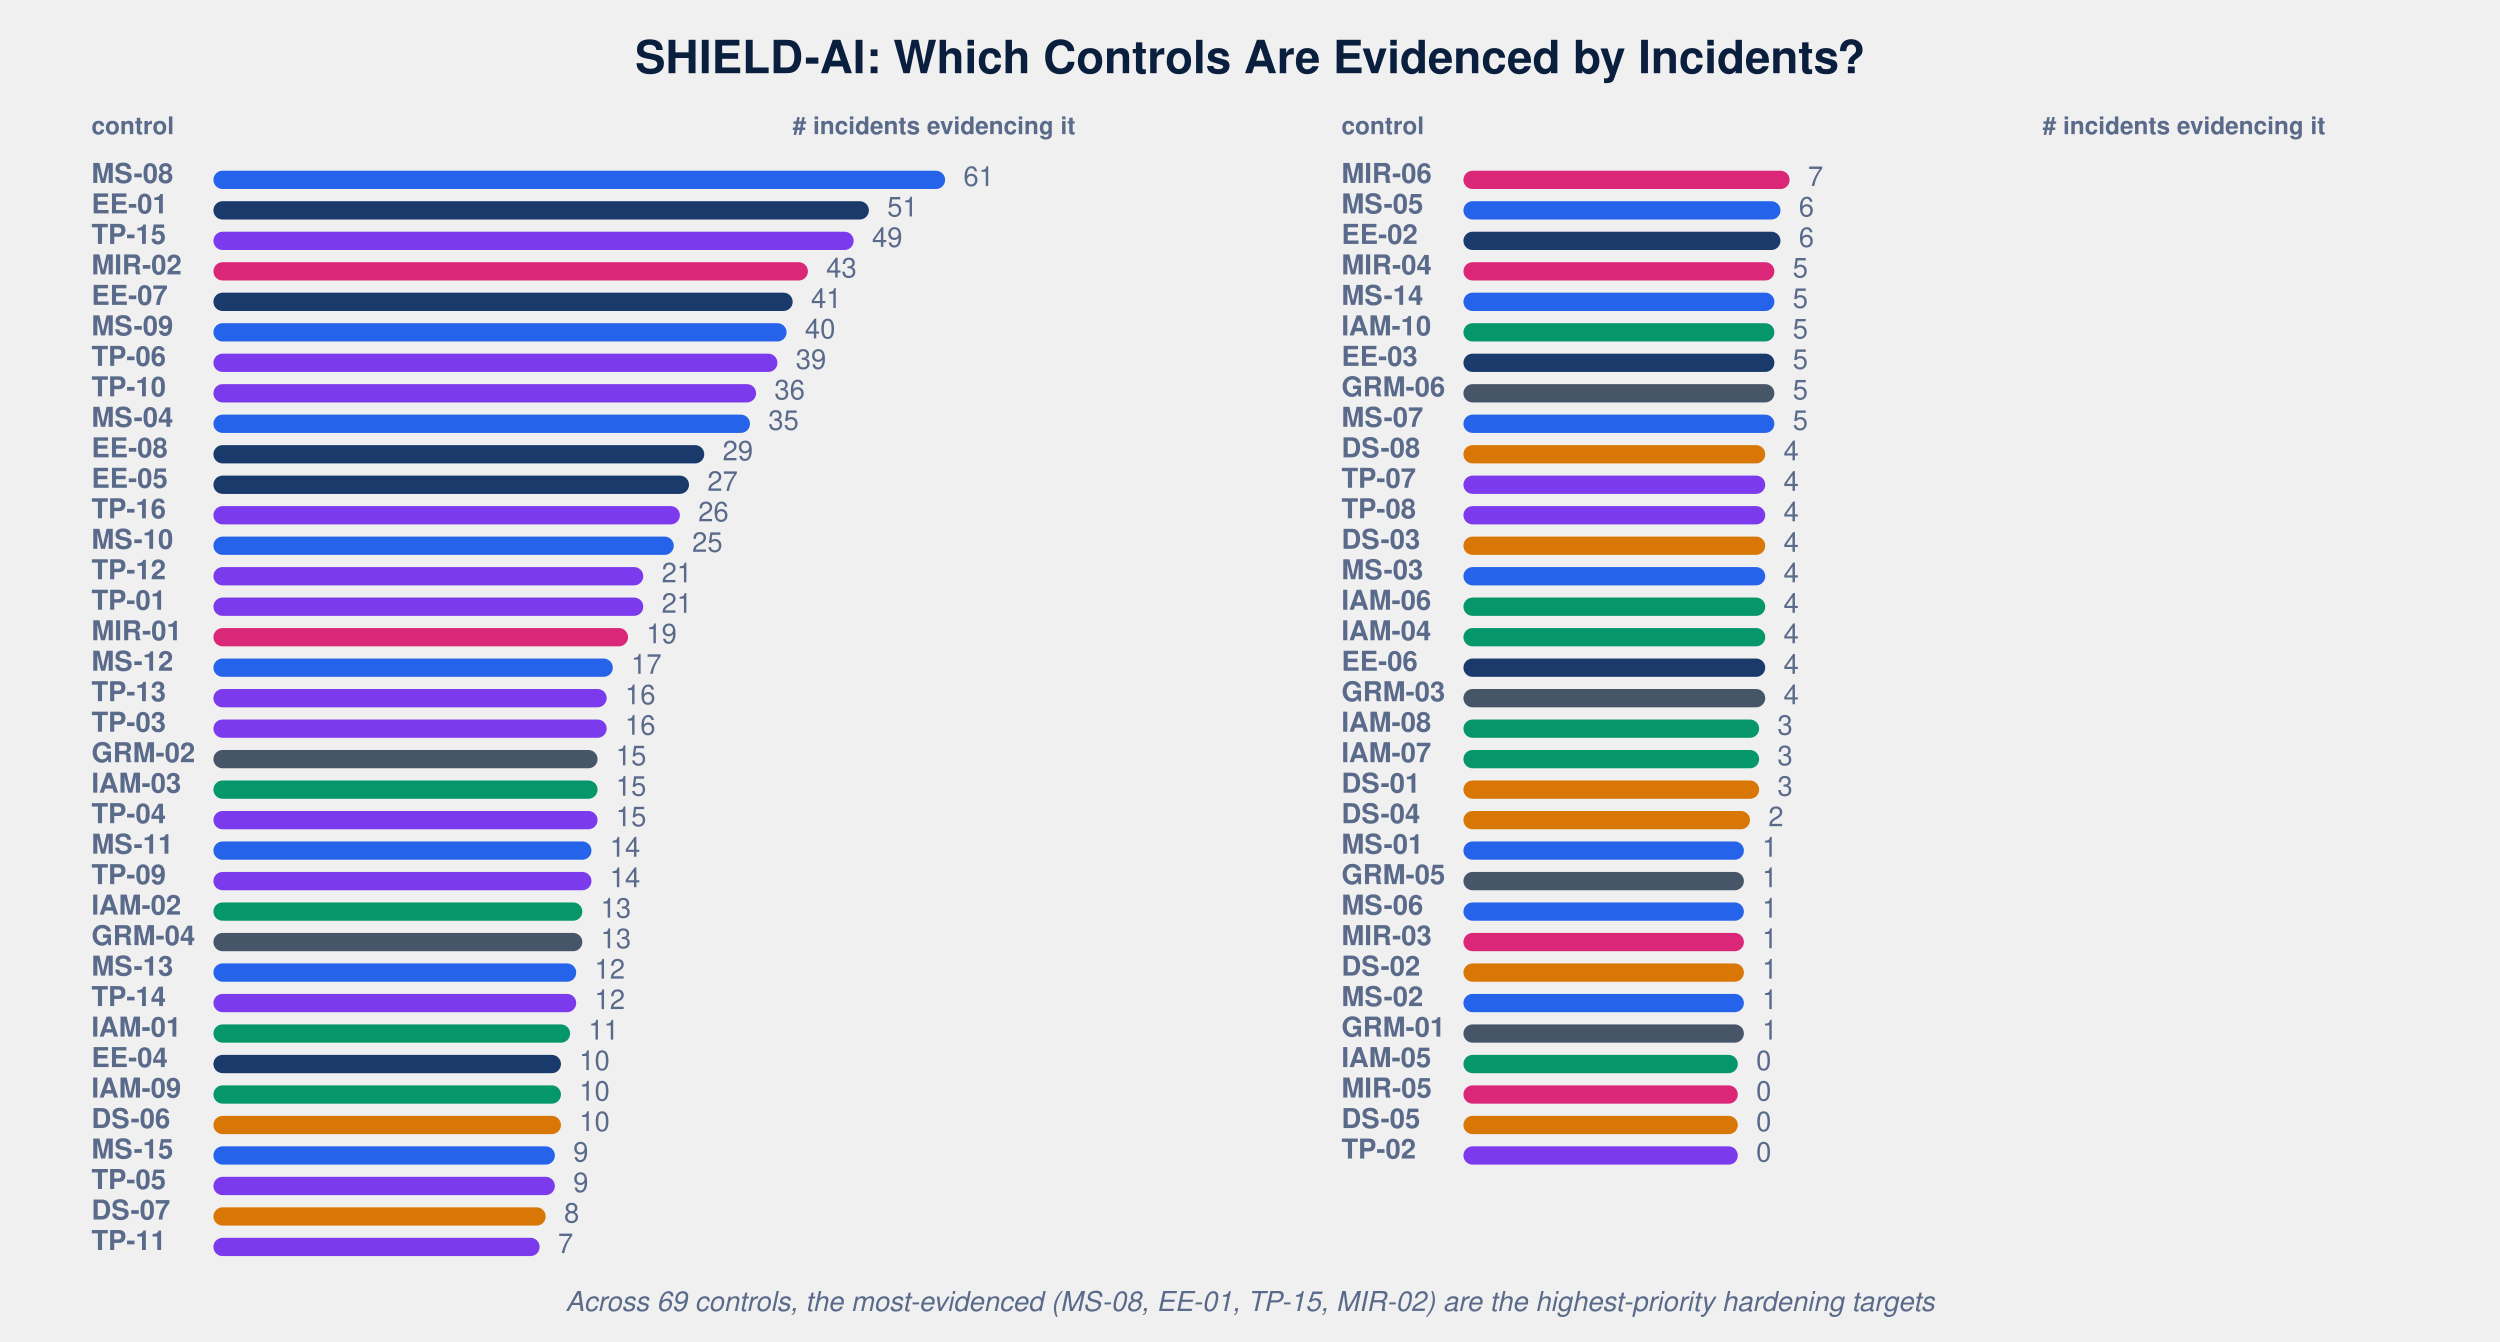
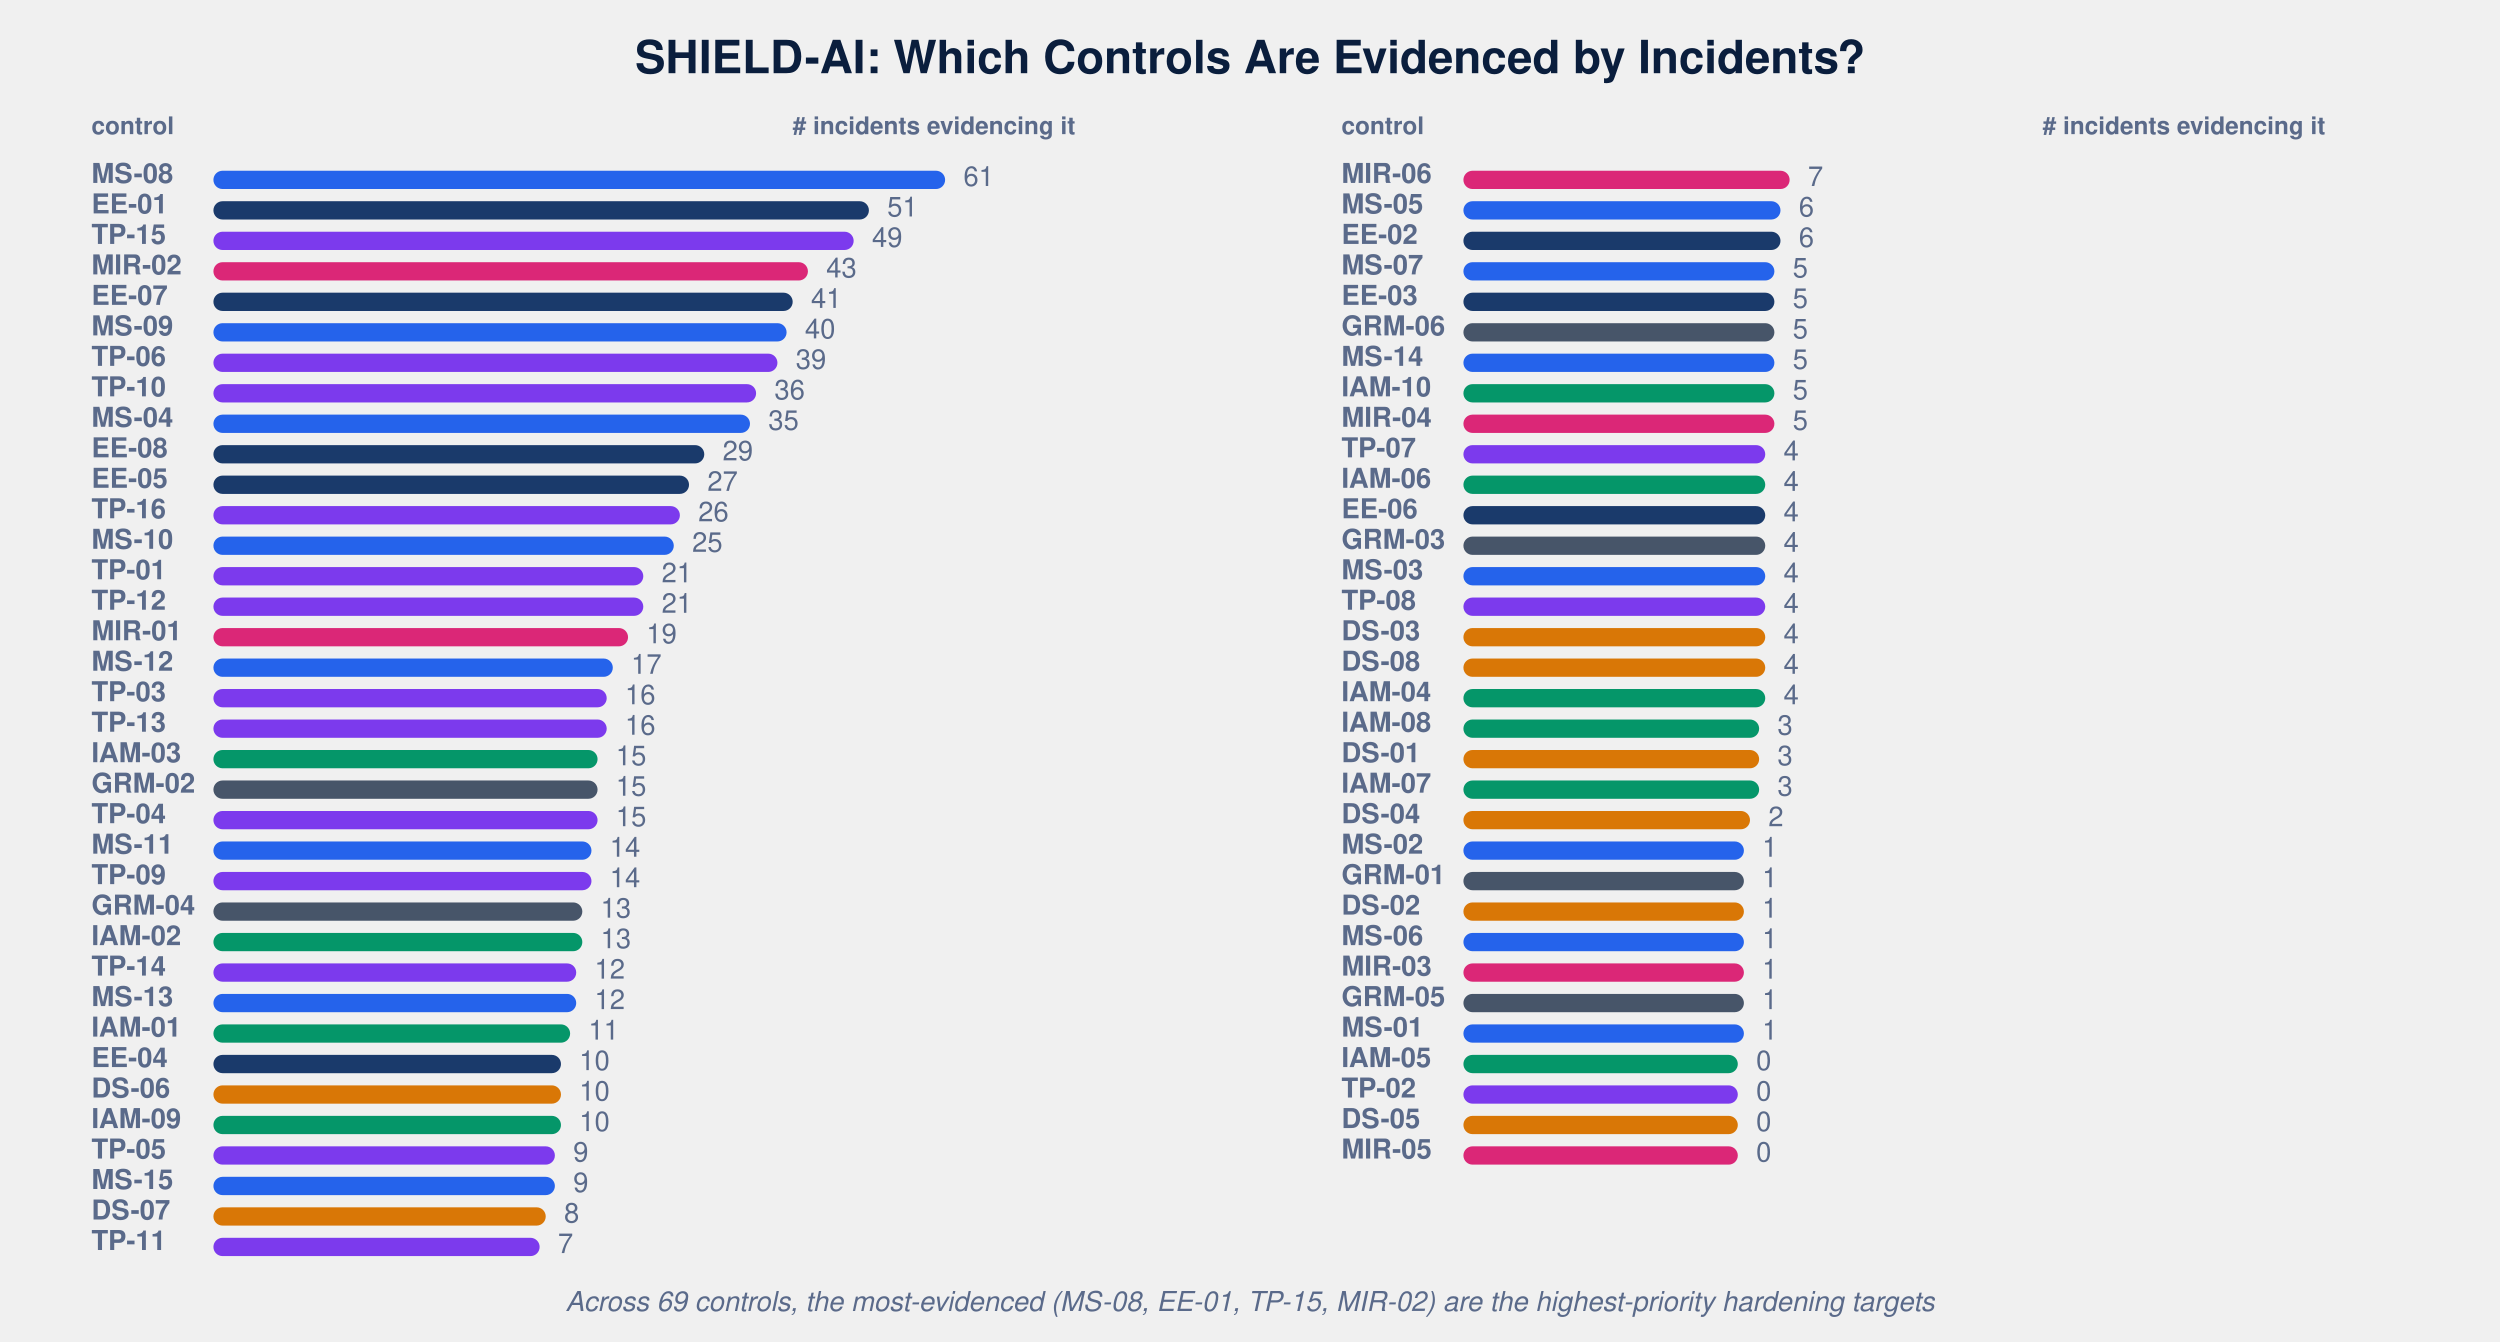
<svg xmlns="http://www.w3.org/2000/svg" viewBox="0 0 820 440" width="100%" height="100%">
  <style>
    text { font-family: 'Helvetica Neue', Helvetica, Arial, sans-serif; }
    .title { font-size: 15px; font-weight: bold; fill: #0a1e3d; }
    .label { font-size: 11px; fill: #1a1a2e; }
    .sm { font-size: 9px; fill: #5a6a8a; }
    .cap { font-size: 8px; font-weight: bold; text-transform: uppercase; fill: #5a6a8a; }
    .white { fill: #ffffff; }
  </style>
  <text x="410.0" y="24" text-anchor="middle" class="title">SHIELD-AI: Which Controls Are Evidenced by Incidents?</text>
  <text x="30" y="44" class="cap">control</text>
  <text x="260" y="44" class="cap"># incidents evidencing it</text>
  <text x="30" y="60" class="sm" font-weight="bold" fill="#2563eb">MS-08</text>
  <rect x="70" y="56" width="240" height="6" rx="3" fill="#2563eb" />
  <text x="316" y="61" class="sm">61</text>
  <text x="30" y="70" class="sm" font-weight="bold" fill="#1a3a6b">EE-01</text>
  <rect x="70" y="66" width="215" height="6" rx="3" fill="#1a3a6b" />
  <text x="291" y="71" class="sm">51</text>
  <text x="30" y="80" class="sm" font-weight="bold" fill="#7c3aed">TP-15</text>
  <rect x="70" y="76" width="210" height="6" rx="3" fill="#7c3aed" />
  <text x="286" y="81" class="sm">49</text>
  <text x="30" y="90" class="sm" font-weight="bold" fill="#db2777">MIR-02</text>
  <rect x="70" y="86" width="195" height="6" rx="3" fill="#db2777" />
  <text x="271" y="91" class="sm">43</text>
  <text x="30" y="100" class="sm" font-weight="bold" fill="#1a3a6b">EE-07</text>
  <rect x="70" y="96" width="190" height="6" rx="3" fill="#1a3a6b" />
  <text x="266" y="101" class="sm">41</text>
  <text x="30" y="110" class="sm" font-weight="bold" fill="#2563eb">MS-09</text>
  <rect x="70" y="106" width="188" height="6" rx="3" fill="#2563eb" />
  <text x="264" y="111" class="sm">40</text>
  <text x="30" y="120" class="sm" font-weight="bold" fill="#7c3aed">TP-06</text>
  <rect x="70" y="116" width="185" height="6" rx="3" fill="#7c3aed" />
  <text x="261" y="121" class="sm">39</text>
  <text x="30" y="130" class="sm" font-weight="bold" fill="#7c3aed">TP-10</text>
  <rect x="70" y="126" width="178" height="6" rx="3" fill="#7c3aed" />
  <text x="254" y="131" class="sm">36</text>
  <text x="30" y="140" class="sm" font-weight="bold" fill="#2563eb">MS-04</text>
  <rect x="70" y="136" width="176" height="6" rx="3" fill="#2563eb" />
  <text x="252" y="141" class="sm">35</text>
  <text x="30" y="150" class="sm" font-weight="bold" fill="#1a3a6b">EE-08</text>
  <rect x="70" y="146" width="161" height="6" rx="3" fill="#1a3a6b" />
  <text x="237" y="151" class="sm">29</text>
  <text x="30" y="160" class="sm" font-weight="bold" fill="#1a3a6b">EE-05</text>
  <rect x="70" y="156" width="156" height="6" rx="3" fill="#1a3a6b" />
  <text x="232" y="161" class="sm">27</text>
  <text x="30" y="170" class="sm" font-weight="bold" fill="#7c3aed">TP-16</text>
  <rect x="70" y="166" width="153" height="6" rx="3" fill="#7c3aed" />
  <text x="229" y="171" class="sm">26</text>
  <text x="30" y="180" class="sm" font-weight="bold" fill="#2563eb">MS-10</text>
  <rect x="70" y="176" width="151" height="6" rx="3" fill="#2563eb" />
  <text x="227" y="181" class="sm">25</text>
-   <text x="30" y="190" class="sm" font-weight="bold" fill="#7c3aed">TP-12</text>
+   <text x="30" y="190" class="sm" font-weight="bold" fill="#7c3aed">TP-01</text>
  <rect x="70" y="186" width="141" height="6" rx="3" fill="#7c3aed" />
  <text x="217" y="191" class="sm">21</text>
-   <text x="30" y="200" class="sm" font-weight="bold" fill="#7c3aed">TP-01</text>
+   <text x="30" y="200" class="sm" font-weight="bold" fill="#7c3aed">TP-12</text>
  <rect x="70" y="196" width="141" height="6" rx="3" fill="#7c3aed" />
  <text x="217" y="201" class="sm">21</text>
  <text x="30" y="210" class="sm" font-weight="bold" fill="#db2777">MIR-01</text>
  <rect x="70" y="206" width="136" height="6" rx="3" fill="#db2777" />
  <text x="212" y="211" class="sm">19</text>
  <text x="30" y="220" class="sm" font-weight="bold" fill="#2563eb">MS-12</text>
  <rect x="70" y="216" width="131" height="6" rx="3" fill="#2563eb" />
  <text x="207" y="221" class="sm">17</text>
-   <text x="30" y="230" class="sm" font-weight="bold" fill="#7c3aed">TP-13</text>
+   <text x="30" y="230" class="sm" font-weight="bold" fill="#7c3aed">TP-03</text>
  <rect x="70" y="226" width="129" height="6" rx="3" fill="#7c3aed" />
  <text x="205" y="231" class="sm">16</text>
-   <text x="30" y="240" class="sm" font-weight="bold" fill="#7c3aed">TP-03</text>
+   <text x="30" y="240" class="sm" font-weight="bold" fill="#7c3aed">TP-13</text>
  <rect x="70" y="236" width="129" height="6" rx="3" fill="#7c3aed" />
  <text x="205" y="241" class="sm">16</text>
-   <text x="30" y="250" class="sm" font-weight="bold" fill="#475569">GRM-02</text>
-   <rect x="70" y="246" width="126" height="6" rx="3" fill="#475569" />
+   <text x="30" y="250" class="sm" font-weight="bold" fill="#059669">IAM-03</text>
+   <rect x="70" y="246" width="126" height="6" rx="3" fill="#059669" />
  <text x="202" y="251" class="sm">15</text>
-   <text x="30" y="260" class="sm" font-weight="bold" fill="#059669">IAM-03</text>
-   <rect x="70" y="256" width="126" height="6" rx="3" fill="#059669" />
+   <text x="30" y="260" class="sm" font-weight="bold" fill="#475569">GRM-02</text>
+   <rect x="70" y="256" width="126" height="6" rx="3" fill="#475569" />
  <text x="202" y="261" class="sm">15</text>
  <text x="30" y="270" class="sm" font-weight="bold" fill="#7c3aed">TP-04</text>
  <rect x="70" y="266" width="126" height="6" rx="3" fill="#7c3aed" />
  <text x="202" y="271" class="sm">15</text>
  <text x="30" y="280" class="sm" font-weight="bold" fill="#2563eb">MS-11</text>
  <rect x="70" y="276" width="124" height="6" rx="3" fill="#2563eb" />
  <text x="200" y="281" class="sm">14</text>
  <text x="30" y="290" class="sm" font-weight="bold" fill="#7c3aed">TP-09</text>
  <rect x="70" y="286" width="124" height="6" rx="3" fill="#7c3aed" />
  <text x="200" y="291" class="sm">14</text>
-   <text x="30" y="300" class="sm" font-weight="bold" fill="#059669">IAM-02</text>
-   <rect x="70" y="296" width="121" height="6" rx="3" fill="#059669" />
+   <text x="30" y="300" class="sm" font-weight="bold" fill="#475569">GRM-04</text>
+   <rect x="70" y="296" width="121" height="6" rx="3" fill="#475569" />
  <text x="197" y="301" class="sm">13</text>
-   <text x="30" y="310" class="sm" font-weight="bold" fill="#475569">GRM-04</text>
-   <rect x="70" y="306" width="121" height="6" rx="3" fill="#475569" />
+   <text x="30" y="310" class="sm" font-weight="bold" fill="#059669">IAM-02</text>
+   <rect x="70" y="306" width="121" height="6" rx="3" fill="#059669" />
  <text x="197" y="311" class="sm">13</text>
-   <text x="30" y="320" class="sm" font-weight="bold" fill="#2563eb">MS-13</text>
-   <rect x="70" y="316" width="119" height="6" rx="3" fill="#2563eb" />
+   <text x="30" y="320" class="sm" font-weight="bold" fill="#7c3aed">TP-14</text>
+   <rect x="70" y="316" width="119" height="6" rx="3" fill="#7c3aed" />
  <text x="195" y="321" class="sm">12</text>
-   <text x="30" y="330" class="sm" font-weight="bold" fill="#7c3aed">TP-14</text>
-   <rect x="70" y="326" width="119" height="6" rx="3" fill="#7c3aed" />
+   <text x="30" y="330" class="sm" font-weight="bold" fill="#2563eb">MS-13</text>
+   <rect x="70" y="326" width="119" height="6" rx="3" fill="#2563eb" />
  <text x="195" y="331" class="sm">12</text>
  <text x="30" y="340" class="sm" font-weight="bold" fill="#059669">IAM-01</text>
  <rect x="70" y="336" width="117" height="6" rx="3" fill="#059669" />
  <text x="193" y="341" class="sm">11</text>
  <text x="30" y="350" class="sm" font-weight="bold" fill="#1a3a6b">EE-04</text>
  <rect x="70" y="346" width="114" height="6" rx="3" fill="#1a3a6b" />
  <text x="190" y="351" class="sm">10</text>
-   <text x="30" y="360" class="sm" font-weight="bold" fill="#059669">IAM-09</text>
-   <rect x="70" y="356" width="114" height="6" rx="3" fill="#059669" />
+   <text x="30" y="360" class="sm" font-weight="bold" fill="#d97706">DS-06</text>
+   <rect x="70" y="356" width="114" height="6" rx="3" fill="#d97706" />
  <text x="190" y="361" class="sm">10</text>
-   <text x="30" y="370" class="sm" font-weight="bold" fill="#d97706">DS-06</text>
-   <rect x="70" y="366" width="114" height="6" rx="3" fill="#d97706" />
+   <text x="30" y="370" class="sm" font-weight="bold" fill="#059669">IAM-09</text>
+   <rect x="70" y="366" width="114" height="6" rx="3" fill="#059669" />
  <text x="190" y="371" class="sm">10</text>
-   <text x="30" y="380" class="sm" font-weight="bold" fill="#2563eb">MS-15</text>
-   <rect x="70" y="376" width="112" height="6" rx="3" fill="#2563eb" />
+   <text x="30" y="380" class="sm" font-weight="bold" fill="#7c3aed">TP-05</text>
+   <rect x="70" y="376" width="112" height="6" rx="3" fill="#7c3aed" />
  <text x="188" y="381" class="sm">9</text>
-   <text x="30" y="390" class="sm" font-weight="bold" fill="#7c3aed">TP-05</text>
-   <rect x="70" y="386" width="112" height="6" rx="3" fill="#7c3aed" />
+   <text x="30" y="390" class="sm" font-weight="bold" fill="#2563eb">MS-15</text>
+   <rect x="70" y="386" width="112" height="6" rx="3" fill="#2563eb" />
  <text x="188" y="391" class="sm">9</text>
  <text x="30" y="400" class="sm" font-weight="bold" fill="#d97706">DS-07</text>
  <rect x="70" y="396" width="109" height="6" rx="3" fill="#d97706" />
  <text x="185" y="401" class="sm">8</text>
  <text x="30" y="410" class="sm" font-weight="bold" fill="#7c3aed">TP-11</text>
  <rect x="70" y="406" width="107" height="6" rx="3" fill="#7c3aed" />
  <text x="183" y="411" class="sm">7</text>
  <text x="440" y="44" class="cap">control</text>
  <text x="670" y="44" class="cap"># incidents evidencing it</text>
  <text x="440" y="60" class="sm" font-weight="bold" fill="#db2777">MIR-06</text>
  <rect x="480" y="56" width="107" height="6" rx="3" fill="#db2777" />
  <text x="593" y="61" class="sm">7</text>
  <text x="440" y="70" class="sm" font-weight="bold" fill="#2563eb">MS-05</text>
  <rect x="480" y="66" width="104" height="6" rx="3" fill="#2563eb" />
  <text x="590" y="71" class="sm">6</text>
  <text x="440" y="80" class="sm" font-weight="bold" fill="#1a3a6b">EE-02</text>
  <rect x="480" y="76" width="104" height="6" rx="3" fill="#1a3a6b" />
  <text x="590" y="81" class="sm">6</text>
-   <text x="440" y="90" class="sm" font-weight="bold" fill="#db2777">MIR-04</text>
-   <rect x="480" y="86" width="102" height="6" rx="3" fill="#db2777" />
+   <text x="440" y="90" class="sm" font-weight="bold" fill="#2563eb">MS-07</text>
+   <rect x="480" y="86" width="102" height="6" rx="3" fill="#2563eb" />
  <text x="588" y="91" class="sm">5</text>
-   <text x="440" y="100" class="sm" font-weight="bold" fill="#2563eb">MS-14</text>
-   <rect x="480" y="96" width="102" height="6" rx="3" fill="#2563eb" />
+   <text x="440" y="100" class="sm" font-weight="bold" fill="#1a3a6b">EE-03</text>
+   <rect x="480" y="96" width="102" height="6" rx="3" fill="#1a3a6b" />
  <text x="588" y="101" class="sm">5</text>
-   <text x="440" y="110" class="sm" font-weight="bold" fill="#059669">IAM-10</text>
-   <rect x="480" y="106" width="102" height="6" rx="3" fill="#059669" />
+   <text x="440" y="110" class="sm" font-weight="bold" fill="#475569">GRM-06</text>
+   <rect x="480" y="106" width="102" height="6" rx="3" fill="#475569" />
  <text x="588" y="111" class="sm">5</text>
-   <text x="440" y="120" class="sm" font-weight="bold" fill="#1a3a6b">EE-03</text>
-   <rect x="480" y="116" width="102" height="6" rx="3" fill="#1a3a6b" />
+   <text x="440" y="120" class="sm" font-weight="bold" fill="#2563eb">MS-14</text>
+   <rect x="480" y="116" width="102" height="6" rx="3" fill="#2563eb" />
  <text x="588" y="121" class="sm">5</text>
-   <text x="440" y="130" class="sm" font-weight="bold" fill="#475569">GRM-06</text>
-   <rect x="480" y="126" width="102" height="6" rx="3" fill="#475569" />
+   <text x="440" y="130" class="sm" font-weight="bold" fill="#059669">IAM-10</text>
+   <rect x="480" y="126" width="102" height="6" rx="3" fill="#059669" />
  <text x="588" y="131" class="sm">5</text>
-   <text x="440" y="140" class="sm" font-weight="bold" fill="#2563eb">MS-07</text>
-   <rect x="480" y="136" width="102" height="6" rx="3" fill="#2563eb" />
+   <text x="440" y="140" class="sm" font-weight="bold" fill="#db2777">MIR-04</text>
+   <rect x="480" y="136" width="102" height="6" rx="3" fill="#db2777" />
  <text x="588" y="141" class="sm">5</text>
-   <text x="440" y="150" class="sm" font-weight="bold" fill="#d97706">DS-08</text>
-   <rect x="480" y="146" width="99" height="6" rx="3" fill="#d97706" />
+   <text x="440" y="150" class="sm" font-weight="bold" fill="#7c3aed">TP-07</text>
+   <rect x="480" y="146" width="99" height="6" rx="3" fill="#7c3aed" />
  <text x="585" y="151" class="sm">4</text>
-   <text x="440" y="160" class="sm" font-weight="bold" fill="#7c3aed">TP-07</text>
-   <rect x="480" y="156" width="99" height="6" rx="3" fill="#7c3aed" />
+   <text x="440" y="160" class="sm" font-weight="bold" fill="#059669">IAM-06</text>
+   <rect x="480" y="156" width="99" height="6" rx="3" fill="#059669" />
  <text x="585" y="161" class="sm">4</text>
-   <text x="440" y="170" class="sm" font-weight="bold" fill="#7c3aed">TP-08</text>
-   <rect x="480" y="166" width="99" height="6" rx="3" fill="#7c3aed" />
+   <text x="440" y="170" class="sm" font-weight="bold" fill="#1a3a6b">EE-06</text>
+   <rect x="480" y="166" width="99" height="6" rx="3" fill="#1a3a6b" />
  <text x="585" y="171" class="sm">4</text>
-   <text x="440" y="180" class="sm" font-weight="bold" fill="#d97706">DS-03</text>
-   <rect x="480" y="176" width="99" height="6" rx="3" fill="#d97706" />
+   <text x="440" y="180" class="sm" font-weight="bold" fill="#475569">GRM-03</text>
+   <rect x="480" y="176" width="99" height="6" rx="3" fill="#475569" />
  <text x="585" y="181" class="sm">4</text>
  <text x="440" y="190" class="sm" font-weight="bold" fill="#2563eb">MS-03</text>
  <rect x="480" y="186" width="99" height="6" rx="3" fill="#2563eb" />
  <text x="585" y="191" class="sm">4</text>
-   <text x="440" y="200" class="sm" font-weight="bold" fill="#059669">IAM-06</text>
-   <rect x="480" y="196" width="99" height="6" rx="3" fill="#059669" />
+   <text x="440" y="200" class="sm" font-weight="bold" fill="#7c3aed">TP-08</text>
+   <rect x="480" y="196" width="99" height="6" rx="3" fill="#7c3aed" />
  <text x="585" y="201" class="sm">4</text>
-   <text x="440" y="210" class="sm" font-weight="bold" fill="#059669">IAM-04</text>
-   <rect x="480" y="206" width="99" height="6" rx="3" fill="#059669" />
+   <text x="440" y="210" class="sm" font-weight="bold" fill="#d97706">DS-03</text>
+   <rect x="480" y="206" width="99" height="6" rx="3" fill="#d97706" />
  <text x="585" y="211" class="sm">4</text>
-   <text x="440" y="220" class="sm" font-weight="bold" fill="#1a3a6b">EE-06</text>
-   <rect x="480" y="216" width="99" height="6" rx="3" fill="#1a3a6b" />
+   <text x="440" y="220" class="sm" font-weight="bold" fill="#d97706">DS-08</text>
+   <rect x="480" y="216" width="99" height="6" rx="3" fill="#d97706" />
  <text x="585" y="221" class="sm">4</text>
-   <text x="440" y="230" class="sm" font-weight="bold" fill="#475569">GRM-03</text>
-   <rect x="480" y="226" width="99" height="6" rx="3" fill="#475569" />
+   <text x="440" y="230" class="sm" font-weight="bold" fill="#059669">IAM-04</text>
+   <rect x="480" y="226" width="99" height="6" rx="3" fill="#059669" />
  <text x="585" y="231" class="sm">4</text>
  <text x="440" y="240" class="sm" font-weight="bold" fill="#059669">IAM-08</text>
  <rect x="480" y="236" width="97" height="6" rx="3" fill="#059669" />
  <text x="583" y="241" class="sm">3</text>
-   <text x="440" y="250" class="sm" font-weight="bold" fill="#059669">IAM-07</text>
-   <rect x="480" y="246" width="97" height="6" rx="3" fill="#059669" />
+   <text x="440" y="250" class="sm" font-weight="bold" fill="#d97706">DS-01</text>
+   <rect x="480" y="246" width="97" height="6" rx="3" fill="#d97706" />
  <text x="583" y="251" class="sm">3</text>
-   <text x="440" y="260" class="sm" font-weight="bold" fill="#d97706">DS-01</text>
-   <rect x="480" y="256" width="97" height="6" rx="3" fill="#d97706" />
+   <text x="440" y="260" class="sm" font-weight="bold" fill="#059669">IAM-07</text>
+   <rect x="480" y="256" width="97" height="6" rx="3" fill="#059669" />
  <text x="583" y="261" class="sm">3</text>
  <text x="440" y="270" class="sm" font-weight="bold" fill="#d97706">DS-04</text>
  <rect x="480" y="266" width="94" height="6" rx="3" fill="#d97706" />
  <text x="580" y="271" class="sm">2</text>
-   <text x="440" y="280" class="sm" font-weight="bold" fill="#2563eb">MS-01</text>
+   <text x="440" y="280" class="sm" font-weight="bold" fill="#2563eb">MS-02</text>
  <rect x="480" y="276" width="92" height="6" rx="3" fill="#2563eb" />
  <text x="578" y="281" class="sm">1</text>
-   <text x="440" y="290" class="sm" font-weight="bold" fill="#475569">GRM-05</text>
+   <text x="440" y="290" class="sm" font-weight="bold" fill="#475569">GRM-01</text>
  <rect x="480" y="286" width="92" height="6" rx="3" fill="#475569" />
  <text x="578" y="291" class="sm">1</text>
-   <text x="440" y="300" class="sm" font-weight="bold" fill="#2563eb">MS-06</text>
-   <rect x="480" y="296" width="92" height="6" rx="3" fill="#2563eb" />
+   <text x="440" y="300" class="sm" font-weight="bold" fill="#d97706">DS-02</text>
+   <rect x="480" y="296" width="92" height="6" rx="3" fill="#d97706" />
  <text x="578" y="301" class="sm">1</text>
-   <text x="440" y="310" class="sm" font-weight="bold" fill="#db2777">MIR-03</text>
-   <rect x="480" y="306" width="92" height="6" rx="3" fill="#db2777" />
+   <text x="440" y="310" class="sm" font-weight="bold" fill="#2563eb">MS-06</text>
+   <rect x="480" y="306" width="92" height="6" rx="3" fill="#2563eb" />
  <text x="578" y="311" class="sm">1</text>
-   <text x="440" y="320" class="sm" font-weight="bold" fill="#d97706">DS-02</text>
-   <rect x="480" y="316" width="92" height="6" rx="3" fill="#d97706" />
+   <text x="440" y="320" class="sm" font-weight="bold" fill="#db2777">MIR-03</text>
+   <rect x="480" y="316" width="92" height="6" rx="3" fill="#db2777" />
  <text x="578" y="321" class="sm">1</text>
-   <text x="440" y="330" class="sm" font-weight="bold" fill="#2563eb">MS-02</text>
-   <rect x="480" y="326" width="92" height="6" rx="3" fill="#2563eb" />
+   <text x="440" y="330" class="sm" font-weight="bold" fill="#475569">GRM-05</text>
+   <rect x="480" y="326" width="92" height="6" rx="3" fill="#475569" />
  <text x="578" y="331" class="sm">1</text>
-   <text x="440" y="340" class="sm" font-weight="bold" fill="#475569">GRM-01</text>
-   <rect x="480" y="336" width="92" height="6" rx="3" fill="#475569" />
+   <text x="440" y="340" class="sm" font-weight="bold" fill="#2563eb">MS-01</text>
+   <rect x="480" y="336" width="92" height="6" rx="3" fill="#2563eb" />
  <text x="578" y="341" class="sm">1</text>
  <text x="440" y="350" class="sm" font-weight="bold" fill="#059669">IAM-05</text>
  <rect x="480" y="346" width="90" height="6" rx="3" fill="#059669" />
  <text x="576" y="351" class="sm">0</text>
-   <text x="440" y="360" class="sm" font-weight="bold" fill="#db2777">MIR-05</text>
-   <rect x="480" y="356" width="90" height="6" rx="3" fill="#db2777" />
+   <text x="440" y="360" class="sm" font-weight="bold" fill="#7c3aed">TP-02</text>
+   <rect x="480" y="356" width="90" height="6" rx="3" fill="#7c3aed" />
  <text x="576" y="361" class="sm">0</text>
  <text x="440" y="370" class="sm" font-weight="bold" fill="#d97706">DS-05</text>
  <rect x="480" y="366" width="90" height="6" rx="3" fill="#d97706" />
  <text x="576" y="371" class="sm">0</text>
-   <text x="440" y="380" class="sm" font-weight="bold" fill="#7c3aed">TP-02</text>
-   <rect x="480" y="376" width="90" height="6" rx="3" fill="#7c3aed" />
+   <text x="440" y="380" class="sm" font-weight="bold" fill="#db2777">MIR-05</text>
+   <rect x="480" y="376" width="90" height="6" rx="3" fill="#db2777" />
  <text x="576" y="381" class="sm">0</text>
  <text x="410.0" y="430" text-anchor="middle" class="sm" font-style="italic">Across 69 controls, the most-evidenced (MS-08, EE-01, TP-15, MIR-02) are the highest-priority hardening targets</text>
</svg>
